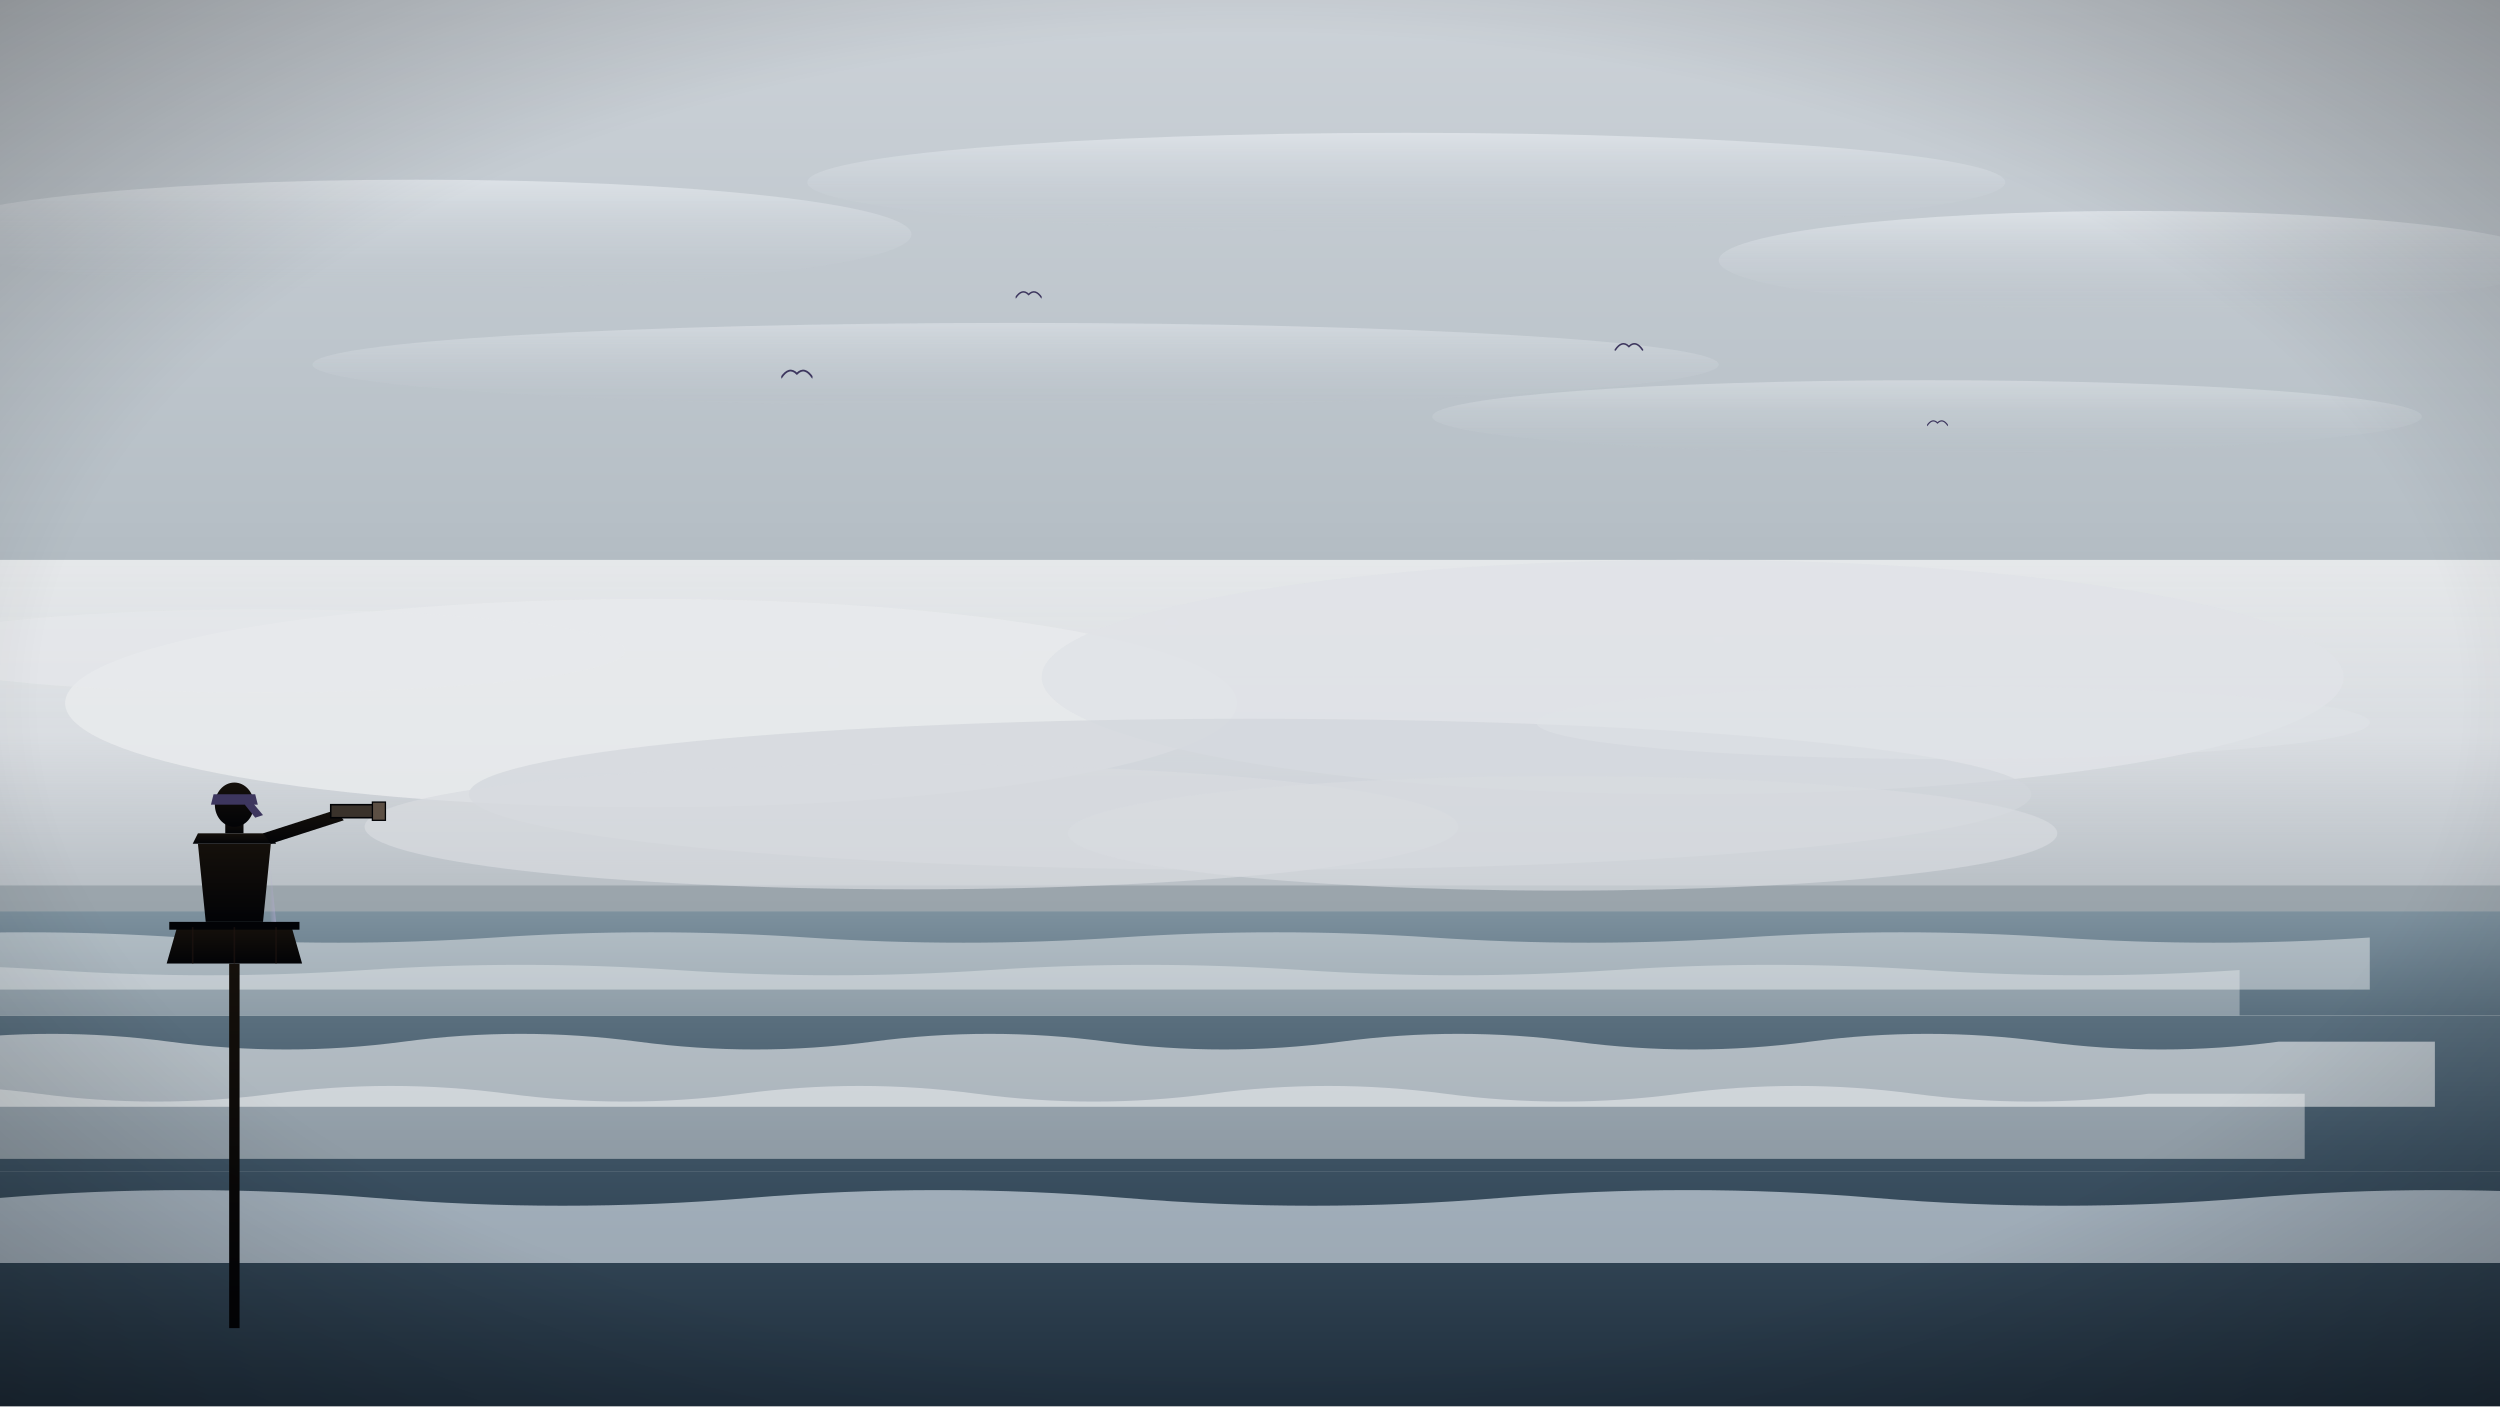
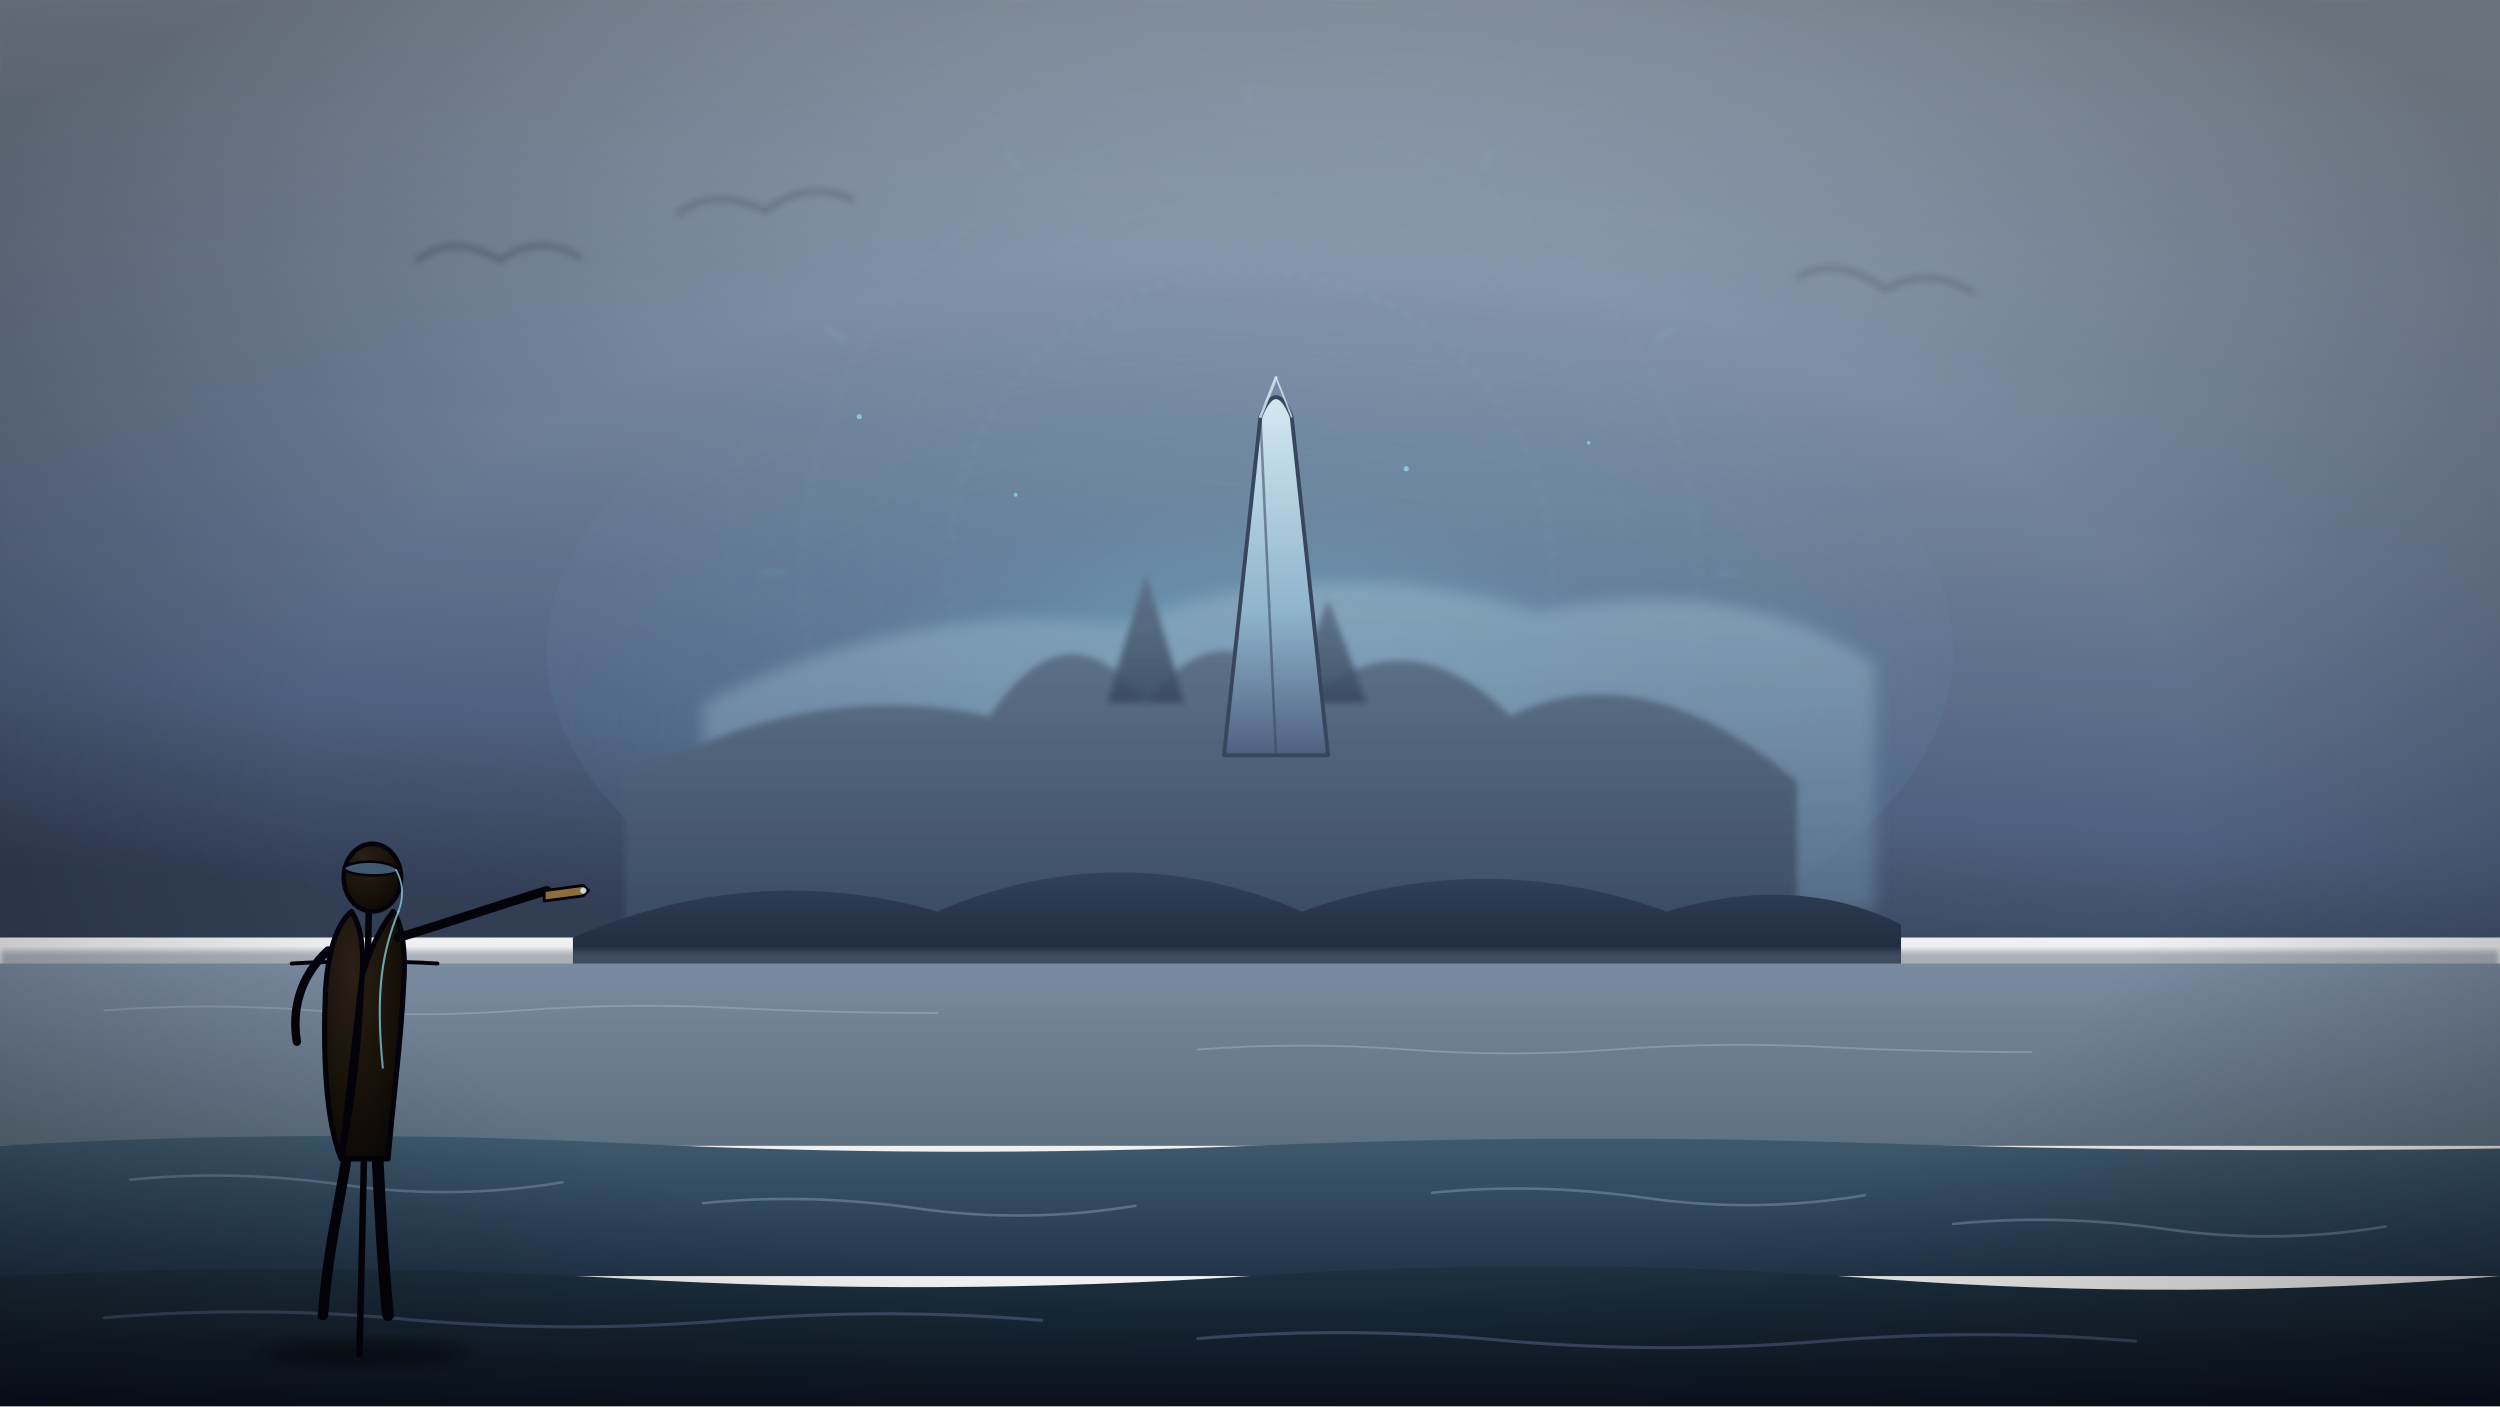
- <svg xmlns="http://www.w3.org/2000/svg" viewBox="0 0 1920 1080" preserveAspectRatio="xMidYMid slice" role="img" aria-label="Scene 05 — Mysterious island appears (WOW 2) — Cartoon Saloon">
+ <svg xmlns="http://www.w3.org/2000/svg" viewBox="0 0 1920 1080" preserveAspectRatio="xMidYMid slice" role="img" aria-label="Scene 05 — Mysterious island appears (WOW 2, Disney polish)">
  <defs>
-     <linearGradient id="s05_sky" x1="0%" y1="0%" x2="0%" y2="100%">
-       <stop offset="0%" stop-color="#CCD2D8" />
-       <stop offset="55%" stop-color="#B6BFC6" />
-       <stop offset="100%" stop-color="#98A2A9" />
+     <filter id="painterly05" x="-5%" y="-5%" width="110%" height="110%">
+       <feTurbulence type="fractalNoise" baseFrequency="0.008" numOctaves="2" seed="21" />
+       <feDisplacementMap in="SourceGraphic" scale="6" />
+     </filter>
+     <filter id="haze05" x="-10%" y="-10%" width="120%" height="120%">
+       <feGaussianBlur stdDeviation="2.6" />
+     </filter>
+     <filter id="islandFog" x="-15%" y="-15%" width="130%" height="130%">
+       <feGaussianBlur stdDeviation="6" />
+     </filter>
+     <filter id="softBlur05" x="-20%" y="-20%" width="140%" height="140%">
+       <feGaussianBlur stdDeviation="6" />
+     </filter>
+     <linearGradient id="skyMystic" x1="60%" y1="0%" x2="40%" y2="100%">
+       <stop offset="0%" stop-color="#A8B8C8" />
+       <stop offset="40%" stop-color="#7A8AA0" />
+       <stop offset="80%" stop-color="#4F6080" />
+       <stop offset="100%" stop-color="#2E3A50" />
    </linearGradient>
-     <linearGradient id="s05_cloudWhisp" x1="0%" y1="0%" x2="0%" y2="100%">
-       <stop offset="0%" stop-color="#E0E5EA" stop-opacity="0.85" />
-       <stop offset="100%" stop-color="#C2C9D0" stop-opacity="0" />
+     <radialGradient id="islandHalo" cx="50%" cy="60%" r="60%">
+       <stop offset="0%" stop-color="#8FE4F4" stop-opacity="0.55" />
+       <stop offset="50%" stop-color="#6FB8D4" stop-opacity="0.18" />
+       <stop offset="100%" stop-color="#6FB8D4" stop-opacity="0" />
+     </radialGradient>
+     <linearGradient id="islandFar" x1="0%" y1="0%" x2="0%" y2="100%">
+       <stop offset="0%" stop-color="#8FAEC4" />
+       <stop offset="100%" stop-color="#5F7894" />
    </linearGradient>
-     <linearGradient id="s05_seaFar" x1="0%" y1="0%" x2="0%" y2="100%">
-       <stop offset="0%" stop-color="#7D919E" />
-       <stop offset="100%" stop-color="#5A6F7E" />
+     <linearGradient id="islandMid" x1="0%" y1="0%" x2="0%" y2="100%">
+       <stop offset="0%" stop-color="#5C7088" />
+       <stop offset="100%" stop-color="#36465C" />
    </linearGradient>
-     <linearGradient id="s05_seaMid" x1="0%" y1="0%" x2="0%" y2="100%">
-       <stop offset="0%" stop-color="#5A6F7E" />
-       <stop offset="100%" stop-color="#3A4F60" />
+     <linearGradient id="islandNear" x1="0%" y1="0%" x2="0%" y2="100%">
+       <stop offset="0%" stop-color="#324258" />
+       <stop offset="100%" stop-color="#1A2438" />
    </linearGradient>
-     <linearGradient id="s05_seaClose" x1="0%" y1="0%" x2="0%" y2="100%">
-       <stop offset="0%" stop-color="#3A4F60" />
-       <stop offset="100%" stop-color="#1F2E3C" />
+     <linearGradient id="crystalTower" x1="50%" y1="0%" x2="50%" y2="100%">
+       <stop offset="0%" stop-color="#D4E8F2" />
+       <stop offset="60%" stop-color="#8FB4CC" />
+       <stop offset="100%" stop-color="#4F6080" />
    </linearGradient>
-     <linearGradient id="s05_fog" x1="0%" y1="0%" x2="0%" y2="100%">
-       <stop offset="0%" stop-color="#E8EAEC" stop-opacity="0.95" />
-       <stop offset="55%" stop-color="#E0E3E7" stop-opacity="0.88" />
-       <stop offset="100%" stop-color="#D2D6DB" stop-opacity="0.55" />
+     <linearGradient id="seaFar05" x1="0%" y1="0%" x2="0%" y2="100%">
+       <stop offset="0%" stop-color="#7A8AA0" />
+       <stop offset="100%" stop-color="#5F7080" />
    </linearGradient>
-     <linearGradient id="s05_islandFar" x1="0%" y1="0%" x2="0%" y2="100%">
-       <stop offset="0%" stop-color="#8B7EB4" />
-       <stop offset="55%" stop-color="#65588E" />
-       <stop offset="100%" stop-color="#4A4070" />
+     <linearGradient id="seaMid05" x1="0%" y1="0%" x2="0%" y2="100%">
+       <stop offset="0%" stop-color="#3F5A6E" />
+       <stop offset="100%" stop-color="#22344A" />
    </linearGradient>
-     <linearGradient id="s05_islandNear" x1="0%" y1="0%" x2="0%" y2="100%">
-       <stop offset="0%" stop-color="#7B6FA8" />
-       <stop offset="55%" stop-color="#574E84" />
-       <stop offset="100%" stop-color="#3D365E" />
+     <linearGradient id="seaNear05" x1="0%" y1="0%" x2="0%" y2="100%">
+       <stop offset="0%" stop-color="#1E3140" />
+       <stop offset="100%" stop-color="#0A1320" />
    </linearGradient>
-     <linearGradient id="s05_tower" x1="0%" y1="0%" x2="0%" y2="100%">
-       <stop offset="0%" stop-color="#C0B5DF" />
-       <stop offset="50%" stop-color="#9486C0" />
-       <stop offset="100%" stop-color="#574E84" />
-     </linearGradient>
-     <radialGradient id="s05_aura" cx="50%" cy="60%" r="60%">
-       <stop offset="0%" stop-color="#B8AAD8" stop-opacity="0.55" />
-       <stop offset="55%" stop-color="#7B6FA8" stop-opacity="0.22" />
-       <stop offset="100%" stop-color="#574E84" stop-opacity="0" />
+     <radialGradient id="lookoutForm" cx="35%" cy="25%" r="100%">
+       <stop offset="0%" stop-color="#2A2018" />
+       <stop offset="55%" stop-color="#161108" />
+       <stop offset="100%" stop-color="#04020A" />
    </radialGradient>
-     <radialGradient id="s05_shimmer" cx="50%" cy="50%" r="50%">
-       <stop offset="0%" stop-color="#E8E0FA" stop-opacity="0.6" />
-       <stop offset="55%" stop-color="#B0A0E0" stop-opacity="0.22" />
-       <stop offset="100%" stop-color="#574E84" stop-opacity="0" />
+     <radialGradient id="vignette05" cx="50%" cy="55%" r="68%">
+       <stop offset="55%" stop-color="#000" stop-opacity="0" />
+       <stop offset="100%" stop-color="#000" stop-opacity="0.36" />
    </radialGradient>
-     <linearGradient id="s05_char" x1="0%" y1="0%" x2="0%" y2="100%">
-       <stop offset="0%" stop-color="#15100B" />
-       <stop offset="100%" stop-color="#020306" />
-     </linearGradient>
-     <linearGradient id="s05_charRim" x1="100%" y1="0%" x2="0%" y2="0%">
-       <stop offset="0%" stop-color="#B8AAD8" stop-opacity="0.5" />
-       <stop offset="50%" stop-color="#B8AAD8" stop-opacity="0" />
-     </linearGradient>
-     <filter id="s05_painterly" x="-5%" y="-5%" width="110%" height="110%">
-       <feTurbulence type="fractalNoise" baseFrequency="0.014" numOctaves="2" seed="11" />
-       <feColorMatrix values="0 0 0 0 0.55  0 0 0 0 0.55  0 0 0 0 0.60  0 0 0 0.05 0" />
-     </filter>
-     <filter id="s05_bloomSoft" x="-50%" y="-50%" width="200%" height="200%">
-       <feGaussianBlur stdDeviation="12" />
-     </filter>
-     <filter id="s05_dustGlow" x="-50%" y="-50%" width="200%" height="200%">
-       <feGaussianBlur stdDeviation="3" />
-     </filter>
-     <path id="s05_waveBack" d="M 0,0 Q 120,-8 240,0 T 480,0 T 720,0 T 960,0 T 1200,0 T 1440,0 T 1680,0 T 1920,0 L 1920,40 L 0,40 Z" />
-     <path id="s05_waveMid" d="M 0,0 Q 90,-12 180,0 T 360,0 T 540,0 T 720,0 T 900,0 T 1080,0 T 1260,0 T 1440,0 T 1620,0 T 1800,0 L 1920,0 L 1920,50 L 0,50 Z" />
-     <symbol id="s05_gull" viewBox="-12 -8 24 16">
-       <path d="M -12,2 Q -6,-7 0,-1 Q 6,-7 12,2" fill="none" stroke="#3D365E" stroke-width="1.4" stroke-linecap="round">
-         <animate attributeName="d" values="M -12,2 Q -6,-7 0,-1 Q 6,-7 12,2;                   M -12,-1 Q -6,2 0,-1 Q 6,2 12,-1;                   M -12,2 Q -6,-7 0,-1 Q 6,-7 12,2" dur="1.6s" repeatCount="indefinite" />
-       </path>
-     </symbol>
-     <circle id="s05_dustCyan" r="2.5" fill="#D0C5F0" filter="url(#s05_dustGlow)" />
  </defs>
+   <rect width="1920" height="720" fill="url(#skyMystic)" />
+   <rect width="1920" height="720" fill="#5F7894" opacity="0.06" filter="url(#painterly05)" />
+   <g transform="translate(960 440)" opacity="0.28" filter="url(#haze05)">
+     <circle r="400" fill="none" stroke="#8FE4F4" stroke-width="1.1" stroke-dasharray="1,9" />
+     <circle r="344" fill="none" stroke="#8FE4F4" stroke-width="1.3" stroke-dasharray="3,7" />
+     <circle r="288" fill="none" stroke="#8FE4F4" stroke-width="1" stroke-dasharray="1,5" />
+     <circle r="232" fill="none" stroke="#8FE4F4" stroke-width="1.5" stroke-dasharray="4,10" />
+     <g stroke="#8FE4F4" stroke-width="1.4" stroke-linecap="round">
+       <line x1="0" y1="-376" x2="0" y2="-358" />
+       <line x1="188" y1="-326" x2="178" y2="-310" />
+       <line x1="326" y1="-188" x2="310" y2="-178" />
+       <line x1="376" y1="0" x2="358" y2="0" />
+       <line x1="326" y1="188" x2="310" y2="178" />
+       <line x1="188" y1="326" x2="178" y2="310" />
+       <line x1="0" y1="376" x2="0" y2="358" />
+       <line x1="-188" y1="326" x2="-178" y2="310" />
+       <line x1="-326" y1="188" x2="-310" y2="178" />
+       <line x1="-376" y1="0" x2="-358" y2="0" />
+       <line x1="-326" y1="-188" x2="-310" y2="-178" />
+       <line x1="-188" y1="-326" x2="-178" y2="-310" />
+     </g>
+     <animateTransform attributeName="transform" type="rotate" values="0 0 0;360 0 0" dur="160s" repeatCount="indefinite" additive="sum" />
+   </g>
+   <ellipse cx="960" cy="500" rx="540" ry="280" fill="url(#islandHalo)">
+     <animate attributeName="opacity" values="0.6;1;0.6" dur="5.4s" repeatCount="indefinite" calcMode="spline" keyTimes="0;0.5;1" keySplines="0.42 0 0.58 1;0.42 0 0.58 1" />
+   </ellipse>
+   <g opacity="0.5" filter="url(#haze05)">
+     <path d="M 320 200 Q 348 178 384 200 Q 414 178 446 198" fill="none" stroke="#1A2438" stroke-width="2.2" stroke-linecap="round" />
+     <path d="M 520 160 Q 548 140 588 162 Q 620 140 656 158" fill="none" stroke="#1A2438" stroke-width="1.8" stroke-linecap="round" transform="rotate(-4 588 160)" />
+     <path d="M 1380 220 Q 1408 200 1448 222 Q 1480 200 1516 218" fill="none" stroke="#1A2438" stroke-width="1.6" stroke-linecap="round" transform="rotate(6 1448 220)" />
+     <animateTransform attributeName="transform" type="translate" values="0 0; -80 -20; 0 0" dur="48s" repeatCount="indefinite" calcMode="spline" keyTimes="0;0.5;1" keySplines="0.42 0 0.58 1;0.42 0 0.58 1" />
+   </g>
+   <g filter="url(#islandFog)" opacity="0.7">
+     <path d="M 540 540 Q 700 460 860 480 Q 1020 420 1180 470 Q 1340 440 1440 510              L 1440 700 L 540 700 Z" fill="url(#islandFar)" />
+   </g>
+   <g filter="url(#haze05)">
+     <path d="M 480 600 Q 620 520 760 550 Q 820 460 880 540              Q 940 460 1000 540 Q 1080 470 1160 550 Q 1260 500 1380 600              L 1380 740 L 480 740 Z" fill="url(#islandMid)" />
+     <path d="M 850 540 L 880 440 L 910 540 Z" fill="url(#islandMid)" opacity="0.85" />
+     <path d="M 990 540 L 1020 460 L 1050 540 Z" fill="url(#islandMid)" opacity="0.85" />
+   </g>
  <g>
-     <animateTransform attributeName="transform" type="translate" values="0 0; -38 -18; -76 -36; -115 -55; -150 -72" keyTimes="0;0.25;0.5;0.75;1" dur="8s" fill="freeze" calcMode="spline" keySplines="0 0 0.2 1;0 0 0.2 1;0 0 0.2 1;0 0 0.2 1" />
+     <path d="M 940 580 L 968 320 Q 980 290 992 320 L 1020 580 Z" fill="url(#crystalTower)" stroke="#36465C" stroke-width="3" stroke-linejoin="round" />
+     <path d="M 968 320 L 980 580" fill="none" stroke="#36465C" stroke-width="2" stroke-linecap="round" opacity="0.55" />
+     <path d="M 980 290 L 992 320" fill="none" stroke="#D4E8F2" stroke-width="1.4" stroke-linecap="round" opacity="0.8" />
+     <path d="M 968 320 L 980 290" fill="none" stroke="#D4E8F2" stroke-width="2.2" stroke-linecap="round" opacity="0.85" />
+     <animateTransform attributeName="transform" type="scale" values="1 1;1 1.012;1 1" dur="5s" repeatCount="indefinite" calcMode="spline" keyTimes="0;0.5;1" keySplines="0.42 0 0.58 1;0.42 0 0.58 1" additive="sum" />
+   </g>
+   <path d="M 440 720 Q 580 660 720 700 Q 860 640 1000 700 Q 1140 650 1280 700            Q 1380 670 1460 710 L 1460 750 L 440 750 Z" fill="url(#islandNear)" />
+   <rect x="0" y="730" width="1920" height="22" fill="#5F7080" opacity="0.5" filter="url(#haze05)" />
+   <rect x="0" y="740" width="1920" height="140" fill="url(#seaFar05)" />
+   <g stroke="#A8B8C8" stroke-width="1.4" stroke-linecap="round" fill="none" opacity="0.45">
+     <path d="M 80 776 Q 160 770 240 776 T 400 776 T 560 774 T 720 778" />
+     <path d="M 920 806 Q 1000 800 1080 806 T 1240 806 T 1400 804 T 1560 808" />
+   </g>
+   <path d="M 0 880 Q 240 866 480 878 T 960 880 T 1440 878 T 1920 882 L 1920 980 L 0 980 Z" fill="url(#seaMid05)" />
+   <g stroke="#7A92A8" stroke-width="2" stroke-linecap="round" fill="none" opacity="0.55">
+     <path d="M 100 906 Q 180 898 264 910 T 432 908" />
+     <path d="M 540 924 Q 620 916 704 928 T 872 926" />
+     <path d="M 1100 916 Q 1180 908 1264 920 T 1432 918" />
+     <path d="M 1500 940 Q 1580 932 1664 944 T 1832 942" />
+   </g>
+   <path d="M 0 980 Q 240 968 480 982 T 960 980 T 1440 982 T 1920 980 L 1920 1080 L 0 1080 Z" fill="url(#seaNear05)" />
+   <g stroke="#4F6080" stroke-width="2.4" stroke-linecap="round" fill="none" opacity="0.6">
+     <path d="M 80 1012 Q 200 1002 320 1014 Q 440 1024 560 1014 T 800 1014" />
+     <path d="M 920 1028 Q 1040 1018 1160 1030 Q 1280 1040 1400 1030 T 1640 1030" />
+   </g>
+   <g fill="#8FE4F4" opacity="0.7">
+     <circle cx="660" cy="320" r="2">
+       <animate attributeName="cy" values="320;180;320" dur="8s" repeatCount="indefinite" />
+       <animate attributeName="opacity" values="0;0.7;0" dur="8s" repeatCount="indefinite" />
+     </circle>
+     <circle cx="780" cy="380" r="1.5">
+       <animate attributeName="cy" values="380;220;380" dur="9s" begin="1s" repeatCount="indefinite" />
+       <animate attributeName="opacity" values="0;0.7;0" dur="9s" begin="1s" repeatCount="indefinite" />
+     </circle>
+     <circle cx="1080" cy="360" r="2">
+       <animate attributeName="cy" values="360;200;360" dur="7.5s" begin="2s" repeatCount="indefinite" />
+       <animate attributeName="opacity" values="0;0.7;0" dur="7.5s" begin="2s" repeatCount="indefinite" />
+     </circle>
+     <circle cx="1220" cy="340" r="1.4">
+       <animate attributeName="cy" values="340;200;340" dur="8.5s" begin="3s" repeatCount="indefinite" />
+       <animate attributeName="opacity" values="0;0.7;0" dur="8.5s" begin="3s" repeatCount="indefinite" />
+     </circle>
+   </g>
+   <g transform="translate(280 760)">
+     <ellipse cx="0" cy="280" rx="80" ry="10" fill="#000" opacity="0.45" filter="url(#softBlur05)" />
+     <path d="M -4 280 C -2 200 0 120 4 -100" fill="none" stroke="#04020A" stroke-width="5" stroke-linecap="round" />
+     <path d="M -56 -20 C -28 -22 28 -22 56 -20" fill="none" stroke="#04020A" stroke-width="3" stroke-linecap="round" />
    <g>
-       <animateTransform attributeName="transform" type="scale" values="1; 1.03; 1.06; 1.10; 1.14" keyTimes="0;0.25;0.5;0.75;1" dur="8s" fill="freeze" calcMode="spline" keySplines="0 0 0.2 1;0 0 0.2 1;0 0 0.2 1;0 0 0.2 1" />
-       <g>
-         <animateTransform attributeName="transform" type="translate" values="0 0; -8 0; -16 0" keyTimes="0;0.5;1" dur="8s" fill="freeze" />
-         <rect x="0" y="0" width="1920" height="720" fill="url(#s05_sky)" />
-         <ellipse cx="320" cy="180" rx="380" ry="42" fill="url(#s05_cloudWhisp)" />
-         <ellipse cx="1080" cy="140" rx="460" ry="38" fill="url(#s05_cloudWhisp)" />
-         <ellipse cx="1640" cy="200" rx="320" ry="38" fill="url(#s05_cloudWhisp)" />
-         <ellipse cx="780" cy="280" rx="540" ry="32" fill="url(#s05_cloudWhisp)" opacity="0.7" />
-         <ellipse cx="1480" cy="320" rx="380" ry="28" fill="url(#s05_cloudWhisp)" opacity="0.65" />
-       </g>
-       <ellipse cx="980" cy="555" rx="760" ry="300" fill="url(#s05_aura)" opacity="0">
-         <animate attributeName="opacity" values="0;0;0.25;0.6;0.9;1" keyTimes="0;0.18;0.42;0.65;0.85;1" dur="8s" fill="freeze" calcMode="spline" keySplines="0.42 0 0.58 1;0.42 0 0.58 1;0.42 0 0.58 1;0.42 0 0.58 1;0.42 0 0.58 1" />
-       </ellipse>
-       <g filter="url(#s05_bloomSoft)">
-         <ellipse cx="970" cy="540" rx="320" ry="80" fill="url(#s05_shimmer)" opacity="0">
-           <animate attributeName="opacity" values="0;0;0.4;0.7;0.55;0.2;0" keyTimes="0;0.1;0.22;0.32;0.42;0.52;0.62" dur="8s" fill="freeze" calcMode="spline" keySplines="0.42 0 0.58 1;0.25 0.46 0.45 0.94;0.42 0 0.58 1;0.42 0 0.58 1;0.42 0 0.58 1;0.42 0 0.58 1" />
-           <animate attributeName="rx" values="240;280;320;360;380" keyTimes="0;0.25;0.45;0.65;1" dur="8s" fill="freeze" />
-         </ellipse>
-       </g>
-       <g>
-         <use href="#s05_dustCyan" x="780" y="500">
-           <animate attributeName="y" values="500;420;360" dur="6s" repeatCount="indefinite" />
-           <animate attributeName="opacity" values="0;0.65;0.4;0" dur="6s" repeatCount="indefinite" />
-         </use>
-         <use href="#s05_dustCyan" x="900" y="480">
-           <animate attributeName="y" values="480;390;320" dur="7s" repeatCount="indefinite" />
-           <animate attributeName="opacity" values="0;0.7;0.45;0" dur="7s" repeatCount="indefinite" />
-         </use>
-         <use href="#s05_dustCyan" x="1040" y="520">
-           <animate attributeName="y" values="520;430;360" dur="6.5s" repeatCount="indefinite" />
-           <animate attributeName="opacity" values="0;0.6;0.4;0" dur="6.5s" repeatCount="indefinite" />
-         </use>
-         <use href="#s05_dustCyan" x="1180" y="500">
-           <animate attributeName="y" values="500;410;340" dur="7.5s" repeatCount="indefinite" />
-           <animate attributeName="opacity" values="0;0.55;0.35;0" dur="7.5s" repeatCount="indefinite" />
-         </use>
-         <use href="#s05_dustCyan" x="1320" y="490">
-           <animate attributeName="y" values="490;400;330" dur="6.8s" repeatCount="indefinite" />
-           <animate attributeName="opacity" values="0;0.6;0.4;0" dur="6.8s" repeatCount="indefinite" />
-         </use>
-         <use href="#s05_dustCyan" x="640" y="510">
-           <animate attributeName="y" values="510;410;340" dur="8s" repeatCount="indefinite" />
-           <animate attributeName="opacity" values="0;0.55;0.35;0" dur="8s" repeatCount="indefinite" />
-         </use>
-       </g>
-       <g class="island" opacity="0">
-         <animate attributeName="opacity" values="0;0;0.12;0.42;0.78;0.98;1" keyTimes="0;0.18;0.3;0.5;0.72;0.92;1" dur="8s" fill="freeze" calcMode="spline" keySplines="0.42 0 0.58 1;0 0 0.2 1;0 0 0.2 1;0 0 0.2 1;0.42 0 0.58 1;0.42 0 0.58 1" />
-         <path d="M 380,640 L 460,580 L 580,560 L 720,540 L 880,530 L 1040,535 L 1200,545 L 1340,560 L 1460,580 L 1540,605 L 1540,680 L 380,680 Z" fill="url(#s05_islandFar)" stroke="#3A335A" stroke-width="1.8" stroke-linejoin="round" opacity="0.85" />
-         <path d="M 520,650 L 600,560 L 680,540 L 760,500 L 840,460 L 920,430 L 1000,415 L 1100,420 L 1200,455 L 1280,490 L 1340,540 L 1390,610 L 1400,680 L 520,680 Z" fill="url(#s05_islandNear)" stroke="#2A2444" stroke-width="2" stroke-linejoin="round" />
-         <polygon points="600,640 640,580 680,640" fill="#544A7C" stroke="#2A2444" stroke-width="1.5" />
-         <polygon points="700,600 740,540 780,600" fill="#574E84" stroke="#2A2444" stroke-width="1.5" />
-         <polygon points="1260,640 1300,580 1340,640" fill="#544A7C" stroke="#2A2444" stroke-width="1.5" />
-         <g transform="translate(820 460)">
-           <line x1="0" y1="0" x2="0" y2="62" stroke="#2A2444" stroke-width="3" />
-           <path d="M 0,0 Q -28,-18 -52,4" fill="none" stroke="#574E84" stroke-width="3" stroke-linecap="round" />
-           <path d="M 0,0 Q 28,-18 52,4" fill="none" stroke="#574E84" stroke-width="3" stroke-linecap="round" />
-           <path d="M 0,5 Q -32,5 -46,32" fill="none" stroke="#574E84" stroke-width="3" stroke-linecap="round" />
-           <path d="M 0,5 Q 32,5 46,32" fill="none" stroke="#574E84" stroke-width="3" stroke-linecap="round" />
-         </g>
-         <g transform="translate(1150 470)">
-           <line x1="0" y1="0" x2="0" y2="58" stroke="#2A2444" stroke-width="3" />
-           <path d="M 0,0 Q -28,-18 -52,4" fill="none" stroke="#574E84" stroke-width="3" stroke-linecap="round" />
-           <path d="M 0,0 Q 28,-18 52,4" fill="none" stroke="#574E84" stroke-width="3" stroke-linecap="round" />
-           <path d="M 0,5 Q -32,5 -46,32" fill="none" stroke="#574E84" stroke-width="3" stroke-linecap="round" />
-           <path d="M 0,5 Q 32,5 46,32" fill="none" stroke="#574E84" stroke-width="3" stroke-linecap="round" />
-         </g>
-         <g>
-           <polygon points="960,180 1006,250 996,640 924,640 914,250" fill="url(#s05_tower)" stroke="#2A2444" stroke-width="2" />
-           <polygon points="960,180 1006,250 914,250" fill="#C0B5DF" stroke="#2A2444" stroke-width="2" />
-           <line x1="960" y1="200" x2="960" y2="635" stroke="#3D365E" stroke-width="1" opacity="0.75" />
-           <line x1="948" y1="260" x2="948" y2="635" stroke="#3D365E" stroke-width="0.8" opacity="0.55" />
-           <line x1="972" y1="260" x2="972" y2="635" stroke="#3D365E" stroke-width="0.8" opacity="0.55" />
-           <polygon points="960,180 988,232 932,232" fill="#E0D5F5" opacity="0.88">
-             <animate attributeName="opacity" values="0.65;0.95;0.7;0.92;0.75" keyTimes="0;0.3;0.55;0.78;1" dur="8s" fill="freeze" />
-           </polygon>
-         </g>
-       </g>
-       <g opacity="1">
-         <animate attributeName="opacity" values="1;0.96;0.78;0.5;0.22;0.06;0" keyTimes="0;0.15;0.32;0.5;0.7;0.88;1" dur="8s" fill="freeze" />
-         <rect x="-100" y="430" width="2120" height="250" fill="url(#s05_fog)" />
-         <ellipse cx="500" cy="540" rx="450" ry="80" fill="#E8EAEC" opacity="0.9" />
-         <ellipse cx="1300" cy="520" rx="500" ry="90" fill="#E0E3E7" opacity="0.85" />
-         <ellipse cx="960" cy="610" rx="600" ry="58" fill="#D2D6DB" opacity="0.7" />
-         <g>
-           <animateTransform attributeName="transform" type="translate" values="0 0; 70 -8; 140 -16" keyTimes="0;0.5;1" dur="8s" fill="freeze" />
-           <ellipse cx="200" cy="500" rx="280" ry="32" fill="#E8EAEC" opacity="0.55" />
-           <ellipse cx="1500" cy="555" rx="320" ry="28" fill="#E0E3E7" opacity="0.5" />
-         </g>
-       </g>
-       <g opacity="1">
-         <animate attributeName="opacity" values="1;0.92;0.62;0.32;0.12;0.06" keyTimes="0;0.2;0.45;0.68;0.86;1" dur="8s" fill="freeze" />
-         <ellipse cx="700" cy="635" rx="420" ry="48" fill="#D8DBE0" opacity="0.7" />
-         <ellipse cx="1200" cy="640" rx="380" ry="44" fill="#D8DBE0" opacity="0.65" />
-       </g>
-       <g>
-         <animateTransform attributeName="transform" type="translate" values="0 0; -22 0; -44 0" keyTimes="0;0.5;1" dur="8s" fill="freeze" />
-         <rect x="0" y="700" width="1920" height="80" fill="url(#s05_seaFar)" />
-         <use href="#s05_waveBack" x="-100" y="720" fill="#FFFFFF" opacity="0.42">
-           <animate attributeName="x" values="-100;-260;-100" dur="20s" repeatCount="indefinite" />
-         </use>
-         <use href="#s05_waveBack" x="-200" y="745" fill="#FFFFFF" opacity="0.32">
-           <animate attributeName="x" values="-200;-40;-200" dur="22s" repeatCount="indefinite" />
-         </use>
-         <rect x="0" y="780" width="1920" height="120" fill="url(#s05_seaMid)" />
-         <use href="#s05_waveMid" x="-50" y="800" fill="#FFFFFF" opacity="0.55">
-           <animate attributeName="x" values="-50;-280;-50" dur="16s" repeatCount="indefinite" />
-         </use>
-         <use href="#s05_waveMid" x="-150" y="840" fill="#FFFFFF" opacity="0.42">
-           <animate attributeName="x" values="-150;30;-150" dur="13s" repeatCount="indefinite" />
-         </use>
-         <rect x="0" y="900" width="1920" height="180" fill="url(#s05_seaClose)" />
-         <use href="#s05_waveMid" x="0" y="920" fill="#E6EEF6" opacity="0.6" transform="scale(1.6 1)">
-           <animate attributeName="x" values="0;-180;0" dur="11s" repeatCount="indefinite" />
-         </use>
-       </g>
-       <g>
-         <use href="#s05_gull" x="600" y="280" width="24" height="16">
-           <animateTransform attributeName="transform" type="translate" values="0 0;-22 -4;-44 4;-66 -6;-90 -3" keyTimes="0;0.25;0.5;0.75;1" dur="8s" fill="freeze" />
-         </use>
-         <use href="#s05_gull" x="780" y="220" width="20" height="14">
-           <animateTransform attributeName="transform" type="translate" values="0 0;-26 6;-52 -5;-78 4;-105 -4" keyTimes="0;0.25;0.5;0.75;1" dur="8s" fill="freeze" />
-         </use>
-         <use href="#s05_gull" x="1240" y="260" width="22" height="14">
-           <animateTransform attributeName="transform" type="translate" values="0 0;-20 4;-40 -5;-60 3;-85 -4" keyTimes="0;0.25;0.5;0.75;1" dur="8s" fill="freeze" />
-         </use>
-         <use href="#s05_gull" x="1480" y="320" width="16" height="11">
-           <animateTransform attributeName="transform" type="translate" values="0 0;-18 -3;-36 4;-54 -5;-75 -3" keyTimes="0;0.25;0.5;0.75;1" dur="8s" fill="freeze" />
-         </use>
-       </g>
-       <g>
-         <animateTransform attributeName="transform" type="translate" values="0 0; 26 2; 52 4" keyTimes="0;0.5;1" dur="8s" fill="freeze" />
-         <g transform="translate(180 740)">
-           <rect x="-4" y="0" width="8" height="280" fill="url(#s05_char)" />
-           <path d="M -52,0 L 52,0 L 44,-28 L -44,-28 Z" fill="url(#s05_char)" />
-           <rect x="-50" y="-32" width="100" height="6" fill="#020306" />
-           <line x1="-32" y1="0" x2="-32" y2="-28" stroke="#1F1410" stroke-width="1.2" opacity="0.6" />
-           <line x1="0" y1="0" x2="0" y2="-28" stroke="#1F1410" stroke-width="1.2" opacity="0.6" />
-           <line x1="32" y1="0" x2="32" y2="-28" stroke="#1F1410" stroke-width="1.2" opacity="0.6" />
-           <g>
-             <animateTransform attributeName="transform" type="rotate" values="0;0.8;-0.4;0.6;0" keyTimes="0;0.25;0.5;0.75;1" dur="4s" repeatCount="indefinite" additive="sum" />
-             <path d="M -22,-32 L -28,-92 L 28,-92 L 22,-32 Z" fill="url(#s05_char)" />
-             <path d="M -32,-92 L 32,-92 L 28,-100 L -28,-100 Z" fill="url(#s05_char)" />
-             <rect x="-7" y="-110" width="14" height="10" fill="url(#s05_char)" />
-             <ellipse cx="0" cy="-122" rx="15" ry="17" fill="url(#s05_char)" />
-             <path d="M -16,-130 L 16,-130 L 18,-122 L -18,-122 Z" fill="#3D365E" />
-             <path d="M 12,-126 L 22,-114 L 16,-112 L 8,-122 Z" fill="#3D365E" />
-             <g>
-               <animateTransform attributeName="transform" type="rotate" values="-15 -8 -90; -10 -8 -90; -15 -8 -90" keyTimes="0;0.5;1" dur="6s" repeatCount="indefinite" />
-               <path d="M 22,-100 L 78,-118 L 84,-110 L 28,-92 Z" fill="url(#s05_char)" />
-               <rect x="74" y="-122" width="34" height="10" fill="#3A322B" stroke="#020306" stroke-width="1.2" />
-               <rect x="106" y="-124" width="10" height="14" fill="#5C4F44" stroke="#020306" stroke-width="1" />
-             </g>
-             <path d="M 22,-92 L 28,-32 L 32,-32 L 26,-92 Z" fill="url(#s05_charRim)" />
-           </g>
-         </g>
-       </g>
+       <path d="M 10 130 C 12 170 14 210 18 250" fill="none" stroke="#04020A" stroke-width="9" stroke-linecap="round" />
+       <path d="M -14 130 C -20 168 -28 200 -32 250" fill="none" stroke="#04020A" stroke-width="8" stroke-linecap="round" />
+       <path d="M -18 130 C -8 80 -4 40 -2 -10 C 0 -36 -4 -50 -10 -60                C -22 -50 -28 -28 -30 0 C -32 50 -30 100 -18 130 Z                M -2 -10 C 6 -36 14 -50 22 -60 C 28 -52 32 -32 30 -4                C 28 38 22 84 18 130 C 14 130 -8 130 -18 130 Z" fill="url(#lookoutForm)" stroke="#04020A" stroke-width="4" stroke-linejoin="round" />
+       <ellipse cx="6" cy="-86" rx="22" ry="26" fill="url(#lookoutForm)" stroke="#04020A" stroke-width="3.5" />
+       <path d="M -16 -94 C -6 -100 18 -100 26 -92 C 26 -86 -16 -86 -16 -94 Z" fill="#3F5A6E" stroke="#04020A" stroke-width="2" />
+       <path d="M 26 -40 C 60 -50 100 -64 140 -76" fill="none" stroke="#04020A" stroke-width="7" stroke-linecap="round" />
+       <path d="M -28 -30 C -50 -10 -56 16 -52 40" fill="none" stroke="#04020A" stroke-width="6.5" stroke-linecap="round" />
+       <path d="M 138 -76 L 168 -80 L 172 -76 L 168 -72 L 138 -68 Z" fill="#8B6E3C" stroke="#04020A" stroke-width="2.2" stroke-linejoin="round" />
+       <circle cx="168" cy="-76" r="2.4" fill="#D4E8F2" opacity="0.85" />
+       <path d="M 26 -60 C 14 -30 8 0 14 60" fill="none" stroke="#8FE4F4" stroke-width="1.6" stroke-linecap="round" opacity="0.7" />
+       <path d="M 24 -92 C 30 -82 30 -70 26 -60" fill="none" stroke="#8FE4F4" stroke-width="1.4" stroke-linecap="round" opacity="0.7" />
+       <animateTransform attributeName="transform" type="translate" values="0 0; 0 -3; 0 0" dur="4.6s" repeatCount="indefinite" calcMode="spline" keyTimes="0;0.5;1" keySplines="0.42 0 0.58 1;0.42 0 0.58 1" />
    </g>
  </g>
-   <rect width="1920" height="1080" fill="#FFFFFF" opacity="0.04" filter="url(#s05_painterly)" pointer-events="none" />
-   <radialGradient id="s05_vig" cx="50%" cy="50%" r="80%">
-     <stop offset="60%" stop-color="#000" stop-opacity="0" />
-     <stop offset="100%" stop-color="#000" stop-opacity="0.42" />
-   </radialGradient>
-   <rect width="1920" height="1080" fill="url(#s05_vig)" pointer-events="none" />
+   <rect width="1920" height="1080" fill="url(#vignette05)" pointer-events="none" />
</svg>
